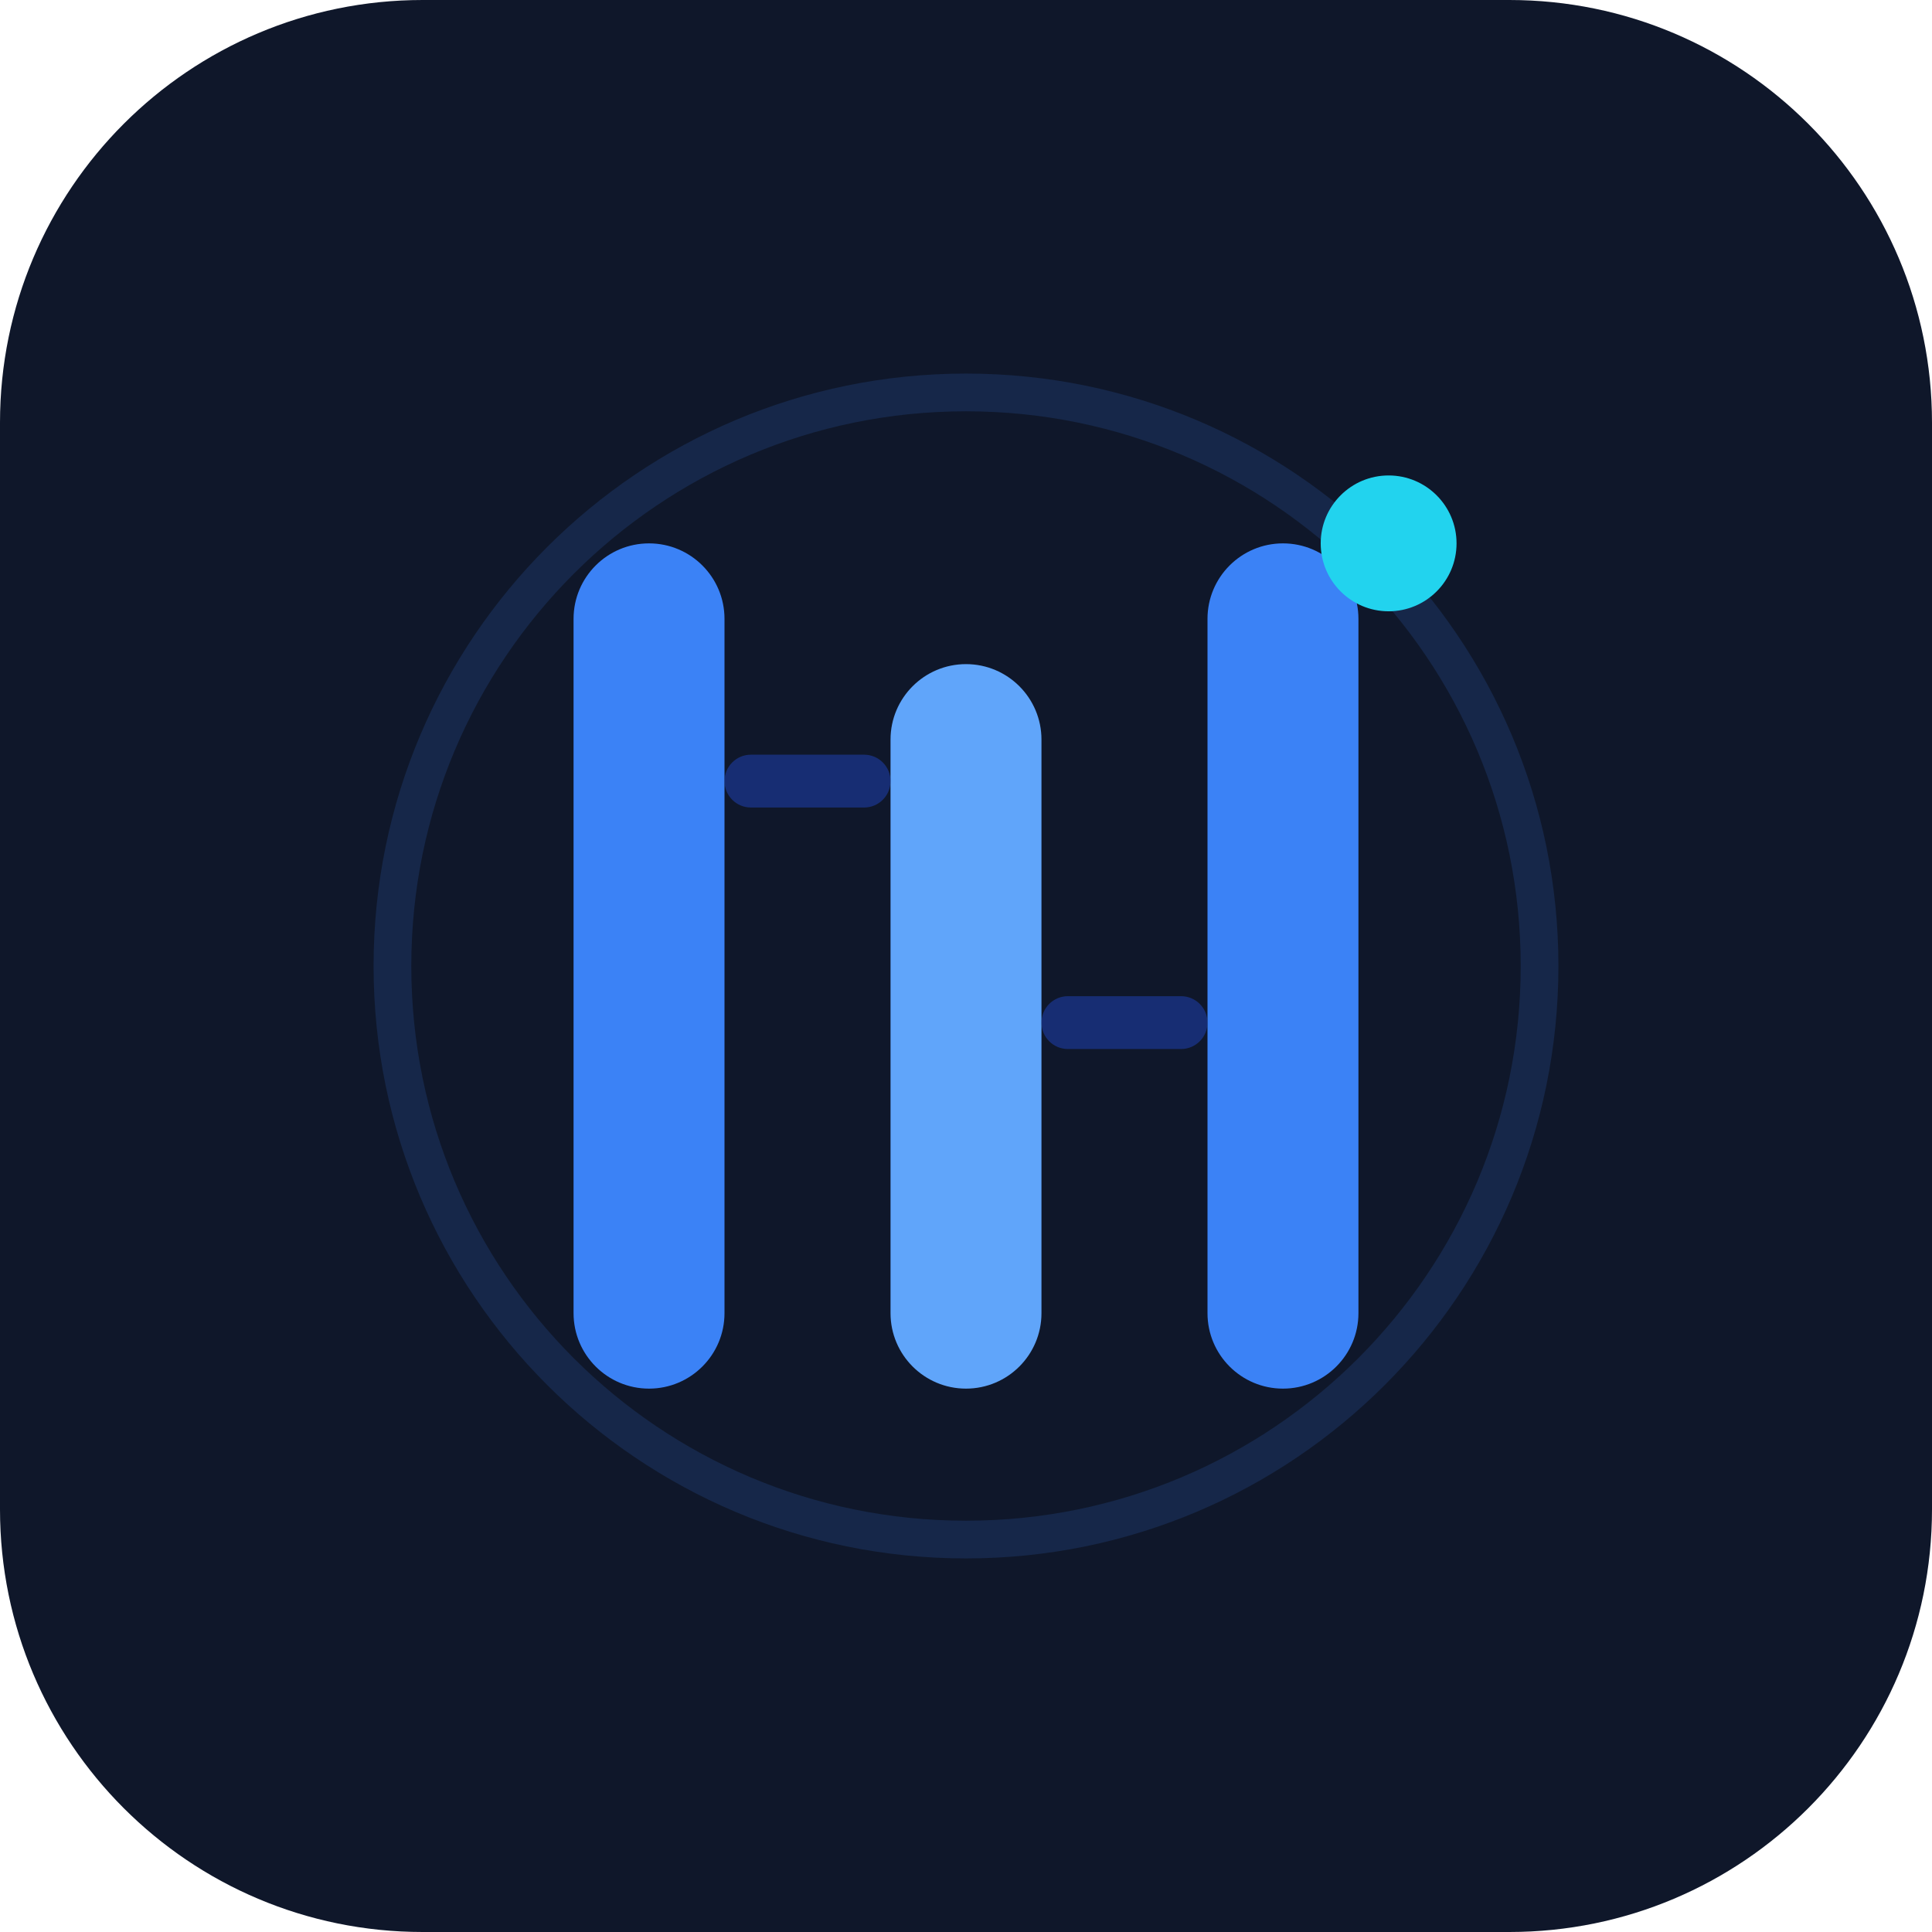
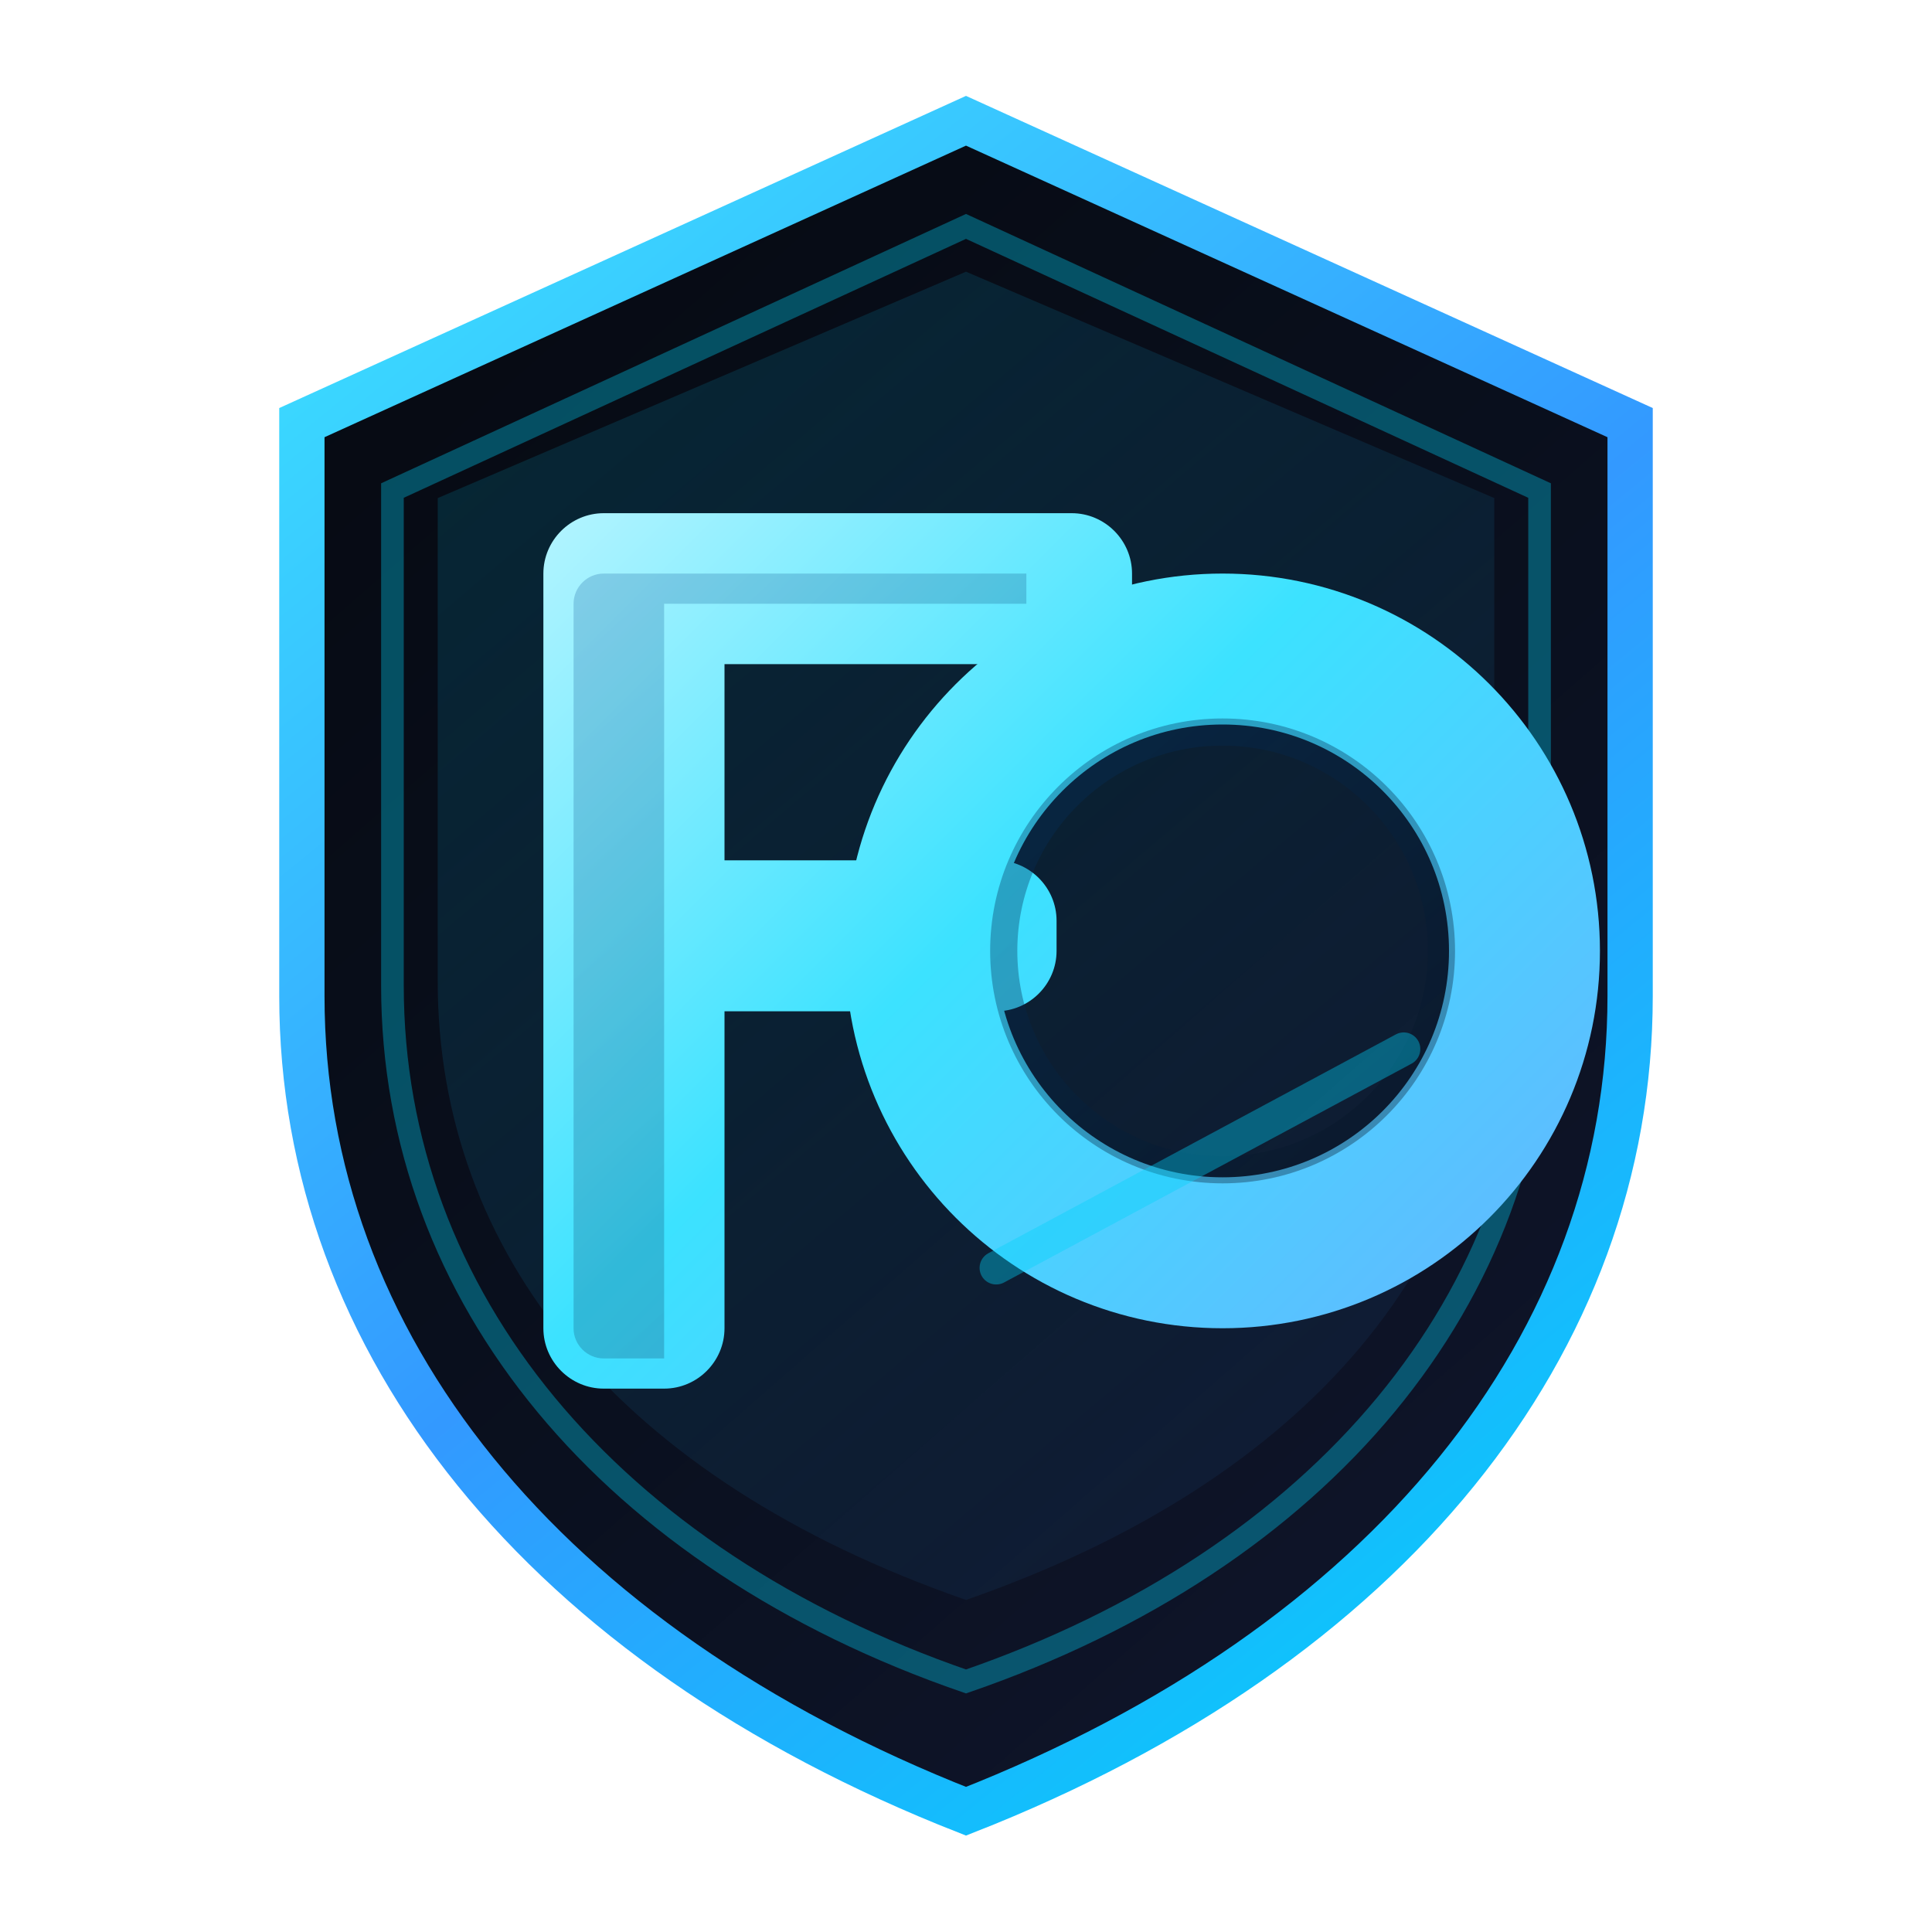
<svg xmlns="http://www.w3.org/2000/svg" width="128" height="128" viewBox="0 0 128 128" fill="none">
-   <rect width="128" height="128" rx="28" fill="#0F172A" />
-   <circle cx="64" cy="64" r="38" stroke="#3B82F6" stroke-width="2.5" fill="none" opacity="0.15" />
-   <rect x="38" y="36" width="10" height="56" rx="5" fill="#3B82F6" />
-   <rect x="59" y="44" width="10" height="48" rx="5" fill="#60A5FA" />
-   <rect x="80" y="36" width="10" height="56" rx="5" fill="#3B82F6" />
-   <rect x="48" y="50" width="11" height="3.5" rx="1.75" fill="#1E40AF" opacity="0.55" />
-   <rect x="69" y="66" width="11" height="3.5" rx="1.75" fill="#1E40AF" opacity="0.55" />
-   <circle cx="92" cy="36" r="4.5" fill="#22D3EE" />
+   <defs>
+     <linearGradient id="fo-shell" x1="24" y1="16" x2="108" y2="112" gradientUnits="userSpaceOnUse">
+       <stop offset="0" stop-color="#060a12" />
+       <stop offset="0.55" stop-color="#0a101f" />
+       <stop offset="1" stop-color="#10162d" />
+     </linearGradient>
+     <linearGradient id="fo-inner" x1="30" y1="24" x2="96" y2="102" gradientUnits="userSpaceOnUse">
+       <stop offset="0" stop-color="#00d4fb" stop-opacity="0.14" />
+       <stop offset="1" stop-color="#3399ff" stop-opacity="0.05" />
+     </linearGradient>
+     <linearGradient id="fo-edge" x1="20" y1="12" x2="108" y2="120" gradientUnits="userSpaceOnUse">
+       <stop offset="0" stop-color="#3ce2ff" />
+       <stop offset="0.5" stop-color="#3399ff" />
+       <stop offset="1" stop-color="#00d4fb" />
+     </linearGradient>
+     <linearGradient id="fo-letter" x1="36" y1="32" x2="100" y2="96" gradientUnits="userSpaceOnUse">
+       <stop offset="0" stop-color="#b8f5ff" />
+       <stop offset="0.45" stop-color="#3ce2ff" />
+       <stop offset="1" stop-color="#66b3ff" />
+     </linearGradient>
+     <linearGradient id="fo-letter-shadow" x1="38" y1="34" x2="88" y2="92" gradientUnits="userSpaceOnUse">
+       <stop offset="0" stop-color="#004d99" />
+       <stop offset="1" stop-color="#060a12" />
+     </linearGradient>
+   </defs>
+   <path d="M64 8L108 28V66C108 89 92 109 64 120C36 109 20 89 20 66V28L64 8Z" fill="url(#fo-shell)" stroke="url(#fo-edge)" stroke-width="3" />
+   <path d="M64 18L99 33V65C99 83 87 98 64 106C41 98 29 83 29 65V33L64 18Z" fill="url(#fo-inner)" />
+   <path d="M64 15L102 32.5V65.3C102 86 87.5 103.3 64 111.4C40.5 103.3 26 86 26 65.3V32.5L64 15Z" stroke="#00d4fb" stroke-opacity="0.34" stroke-width="1.5" />
+   <path d="M36 38C36 35.8 37.8 34 40 34H71C73.2 34 75 35.8 75 38V40C75 42.2 73.2 44 71 44H48V57H66C68.2 57 70 58.8 70 61V63C70 65.2 68.2 67 66 67H48V88C48 90.2 46.2 92 44 92H40C37.8 92 36 90.2 36 88V38Z" fill="url(#fo-letter)" />
+   <path d="M38 40C38 38.9 38.9 38 40 38H68V40H44V90H40C38.9 90 38 89.1 38 88V40Z" fill="url(#fo-letter-shadow)" opacity="0.22" />
+   <circle cx="81" cy="63" r="20" stroke="url(#fo-letter)" stroke-width="10" />
+   <circle cx="81" cy="63" r="14.5" stroke="url(#fo-letter-shadow)" stroke-width="1.8" opacity="0.35" />
+   <path d="M66 84L93 69.5" stroke="#00d4fb" stroke-opacity="0.38" stroke-width="2.2" stroke-linecap="round" />
</svg>
